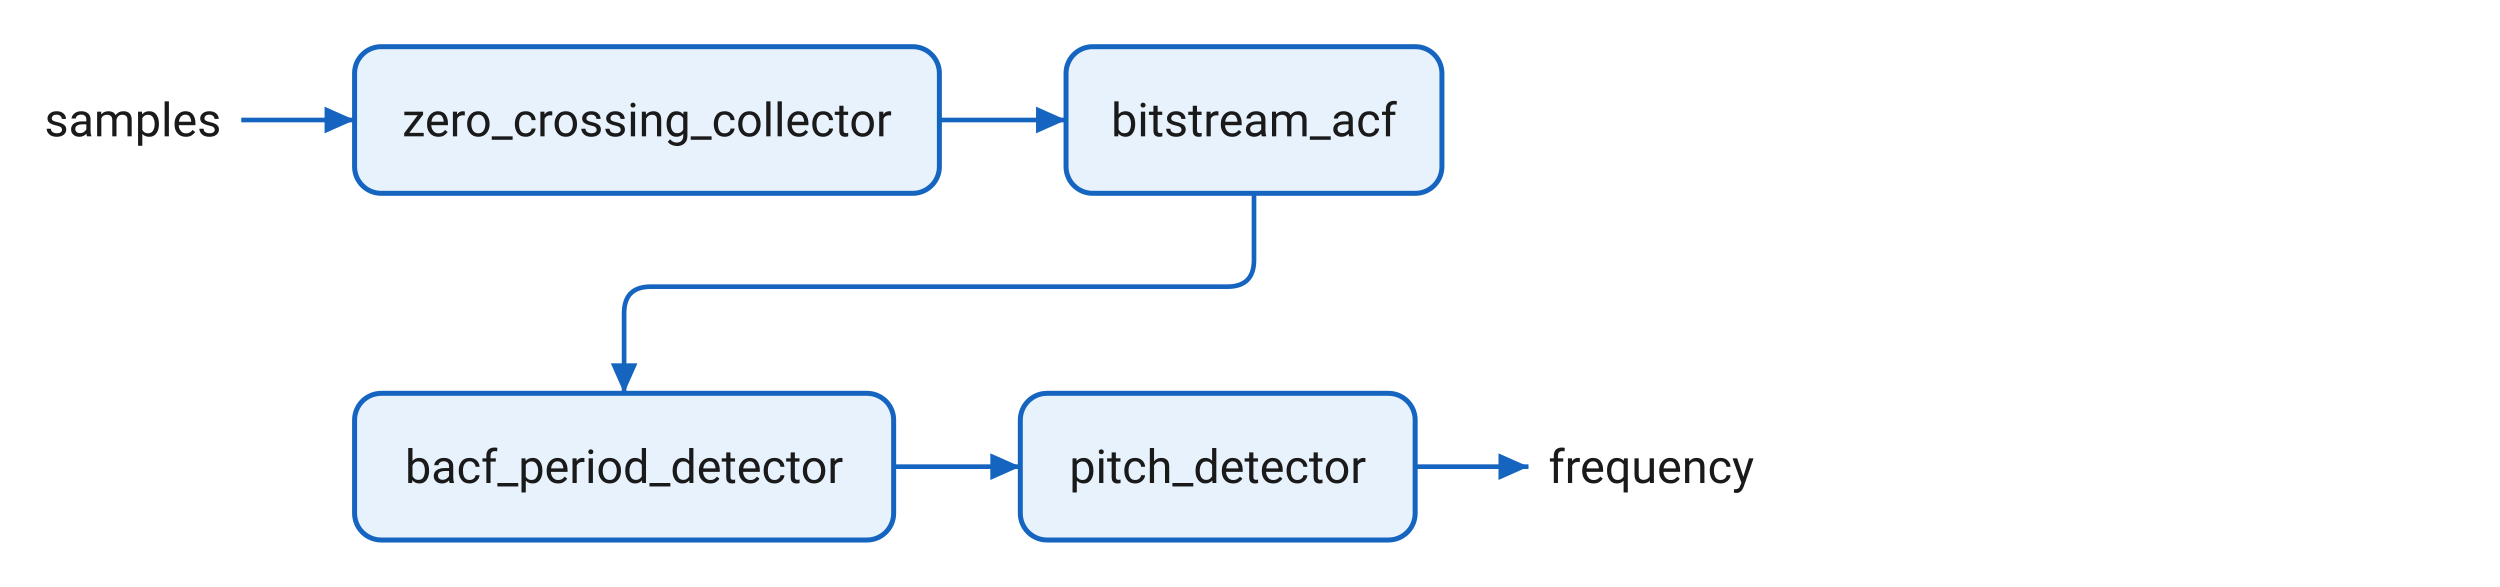
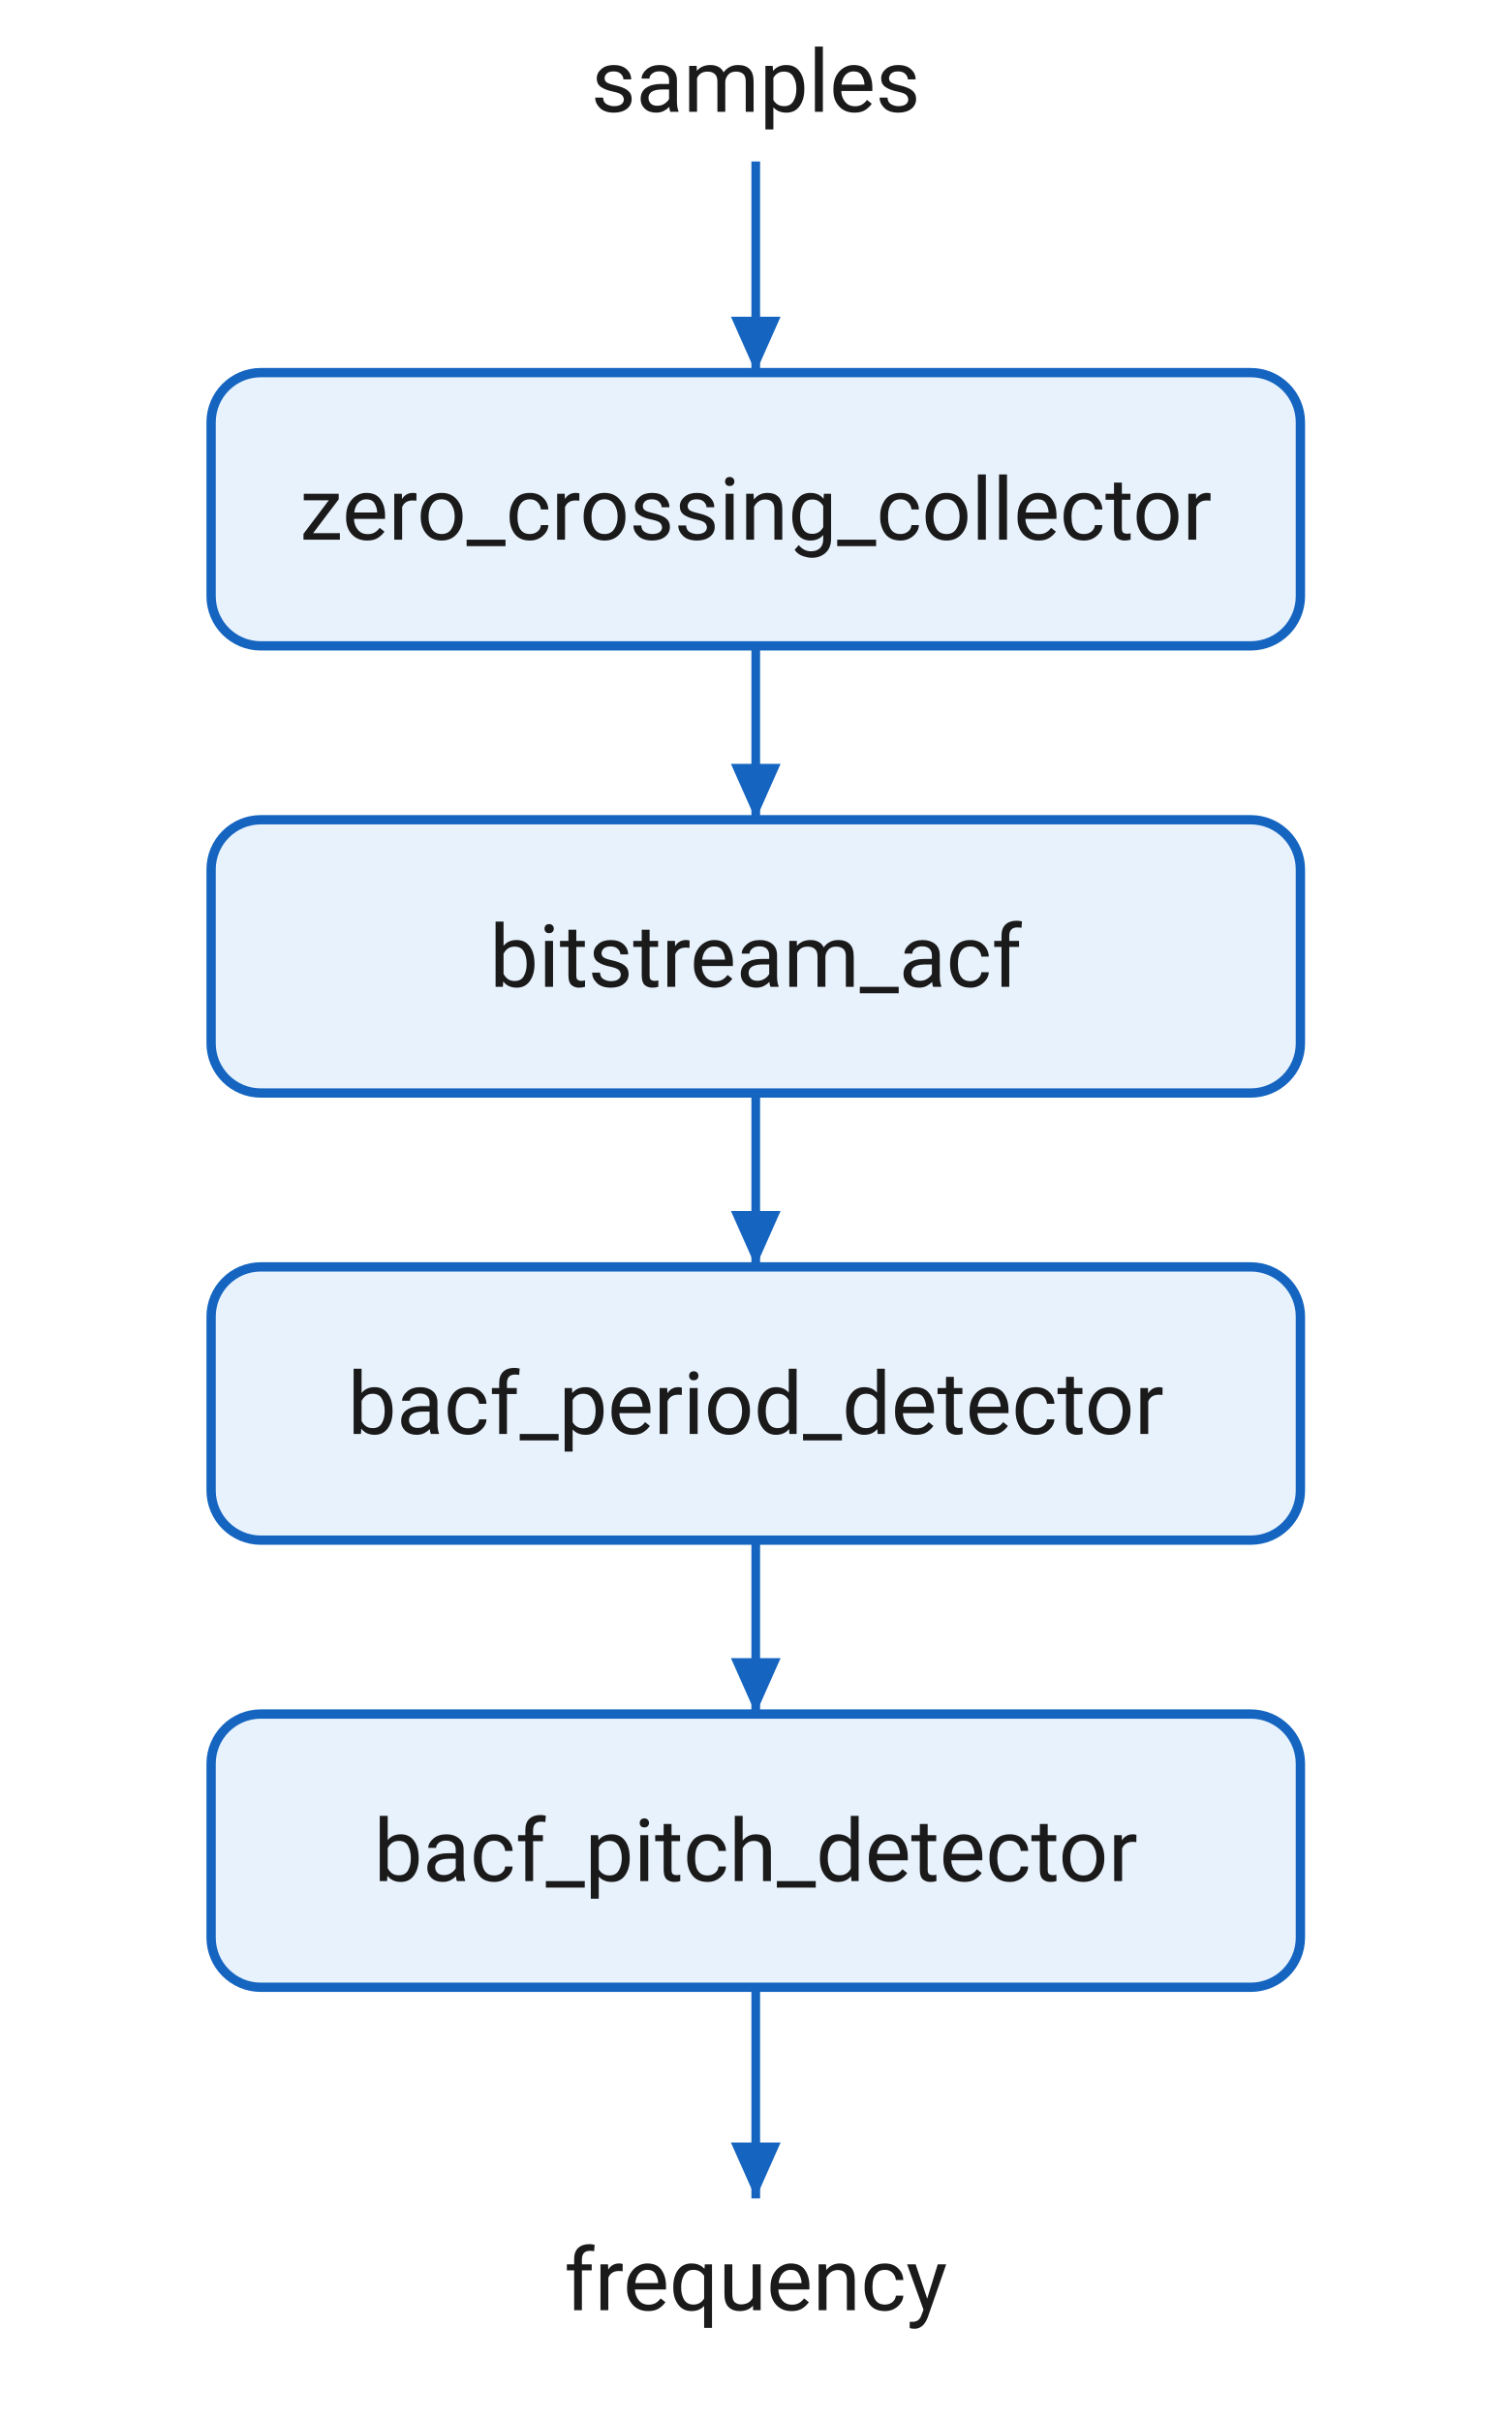
- <svg xmlns="http://www.w3.org/2000/svg" width="750" height="176" viewBox="0 0 750 176" font-family="-apple-system, BlinkMacSystemFont, &quot;Segoe UI&quot;, Roboto, Helvetica, Arial, sans-serif, &quot;Apple Color Emoji&quot;, &quot;Segoe UI Emoji&quot;, &quot;Segoe UI Symbol&quot;" font-size="14">
-   <rect x="106.375" y="14" width="175.438" height="44" rx="8" fill="#e8f2fd" stroke="#1565c0" stroke-width="1.5" />
-   <text x="194.094" y="40.9" text-anchor="middle" fill="#1a1a1a">zero_crossing_collector</text>
-   <rect x="319.812" y="14" width="112.766" height="44" rx="8" fill="#e8f2fd" stroke="#1565c0" stroke-width="1.5" />
-   <text x="376.195" y="40.9" text-anchor="middle" fill="#1a1a1a">bitstream_acf</text>
-   <rect x="106.375" y="118" width="161.719" height="44" rx="8" fill="#e8f2fd" stroke="#1565c0" stroke-width="1.5" />
-   <text x="187.234" y="144.9" text-anchor="middle" fill="#1a1a1a">bacf_period_detector</text>
-   <rect x="306.094" y="118" width="118.453" height="44" rx="8" fill="#e8f2fd" stroke="#1565c0" stroke-width="1.5" />
-   <text x="365.32" y="144.9" text-anchor="middle" fill="#1a1a1a">pitch_detector</text>
-   <line x1="72.375" y1="36" x2="106.375" y2="36" stroke="#1565c0" stroke-width="1.4" />
-   <line x1="281.812" y1="36" x2="319.812" y2="36" stroke="#1565c0" stroke-width="1.4" />
-   <path d="M 376.2 58 L 376.2 78 Q 376.2 86 368.2 86 L 195.23 86 Q 187.23 86 187.23 94 L 187.23 118" fill="none" stroke="#1565c0" stroke-width="1.4" />
-   <line x1="268.094" y1="140" x2="306.094" y2="140" stroke="#1565c0" stroke-width="1.4" />
-   <line x1="424.547" y1="140" x2="458.547" y2="140" stroke="#1565c0" stroke-width="1.4" />
-   <text x="66.375" y="40.9" text-anchor="end" fill="#1a1a1a">samples</text>
-   <text x="464.547" y="144.9" fill="#1a1a1a">frequency</text>
-   <polygon points="106.375,36 97.375,40 97.375,32" fill="#1565c0" />
-   <polygon points="319.812,36 310.812,40 310.812,32" fill="#1565c0" />
-   <polygon points="187.234,118 183.234,109 191.234,109" fill="#1565c0" />
-   <polygon points="306.094,140 297.094,144 297.094,136" fill="#1565c0" />
-   <polygon points="458.547,140 449.547,144 449.547,136" fill="#1565c0" />
+ <svg xmlns="http://www.w3.org/2000/svg" width="243.438" height="390" viewBox="0 0 243.438 390" font-family="-apple-system, BlinkMacSystemFont, &quot;Segoe UI&quot;, Roboto, Helvetica, Arial, sans-serif, &quot;Apple Color Emoji&quot;, &quot;Segoe UI Emoji&quot;, &quot;Segoe UI Symbol&quot;" font-size="14">
+   <rect x="34" y="60" width="175.438" height="44" rx="8" fill="#e8f2fd" stroke="#1565c0" stroke-width="1.5" />
+   <text x="121.719" y="86.9" text-anchor="middle" fill="#1a1a1a">zero_crossing_collector</text>
+   <rect x="34" y="132" width="175.438" height="44" rx="8" fill="#e8f2fd" stroke="#1565c0" stroke-width="1.5" />
+   <text x="121.719" y="158.9" text-anchor="middle" fill="#1a1a1a">bitstream_acf</text>
+   <rect x="34" y="204" width="175.438" height="44" rx="8" fill="#e8f2fd" stroke="#1565c0" stroke-width="1.5" />
+   <text x="121.719" y="230.9" text-anchor="middle" fill="#1a1a1a">bacf_period_detector</text>
+   <rect x="34" y="276" width="175.438" height="44" rx="8" fill="#e8f2fd" stroke="#1565c0" stroke-width="1.5" />
+   <text x="121.719" y="302.9" text-anchor="middle" fill="#1a1a1a">bacf_pitch_detector</text>
+   <line x1="121.719" y1="26" x2="121.719" y2="60" stroke="#1565c0" stroke-width="1.4" />
+   <line x1="121.719" y1="104" x2="121.719" y2="132" stroke="#1565c0" stroke-width="1.4" />
+   <line x1="121.719" y1="176" x2="121.719" y2="204" stroke="#1565c0" stroke-width="1.4" />
+   <line x1="121.719" y1="248" x2="121.719" y2="276" stroke="#1565c0" stroke-width="1.4" />
+   <line x1="121.719" y1="320" x2="121.719" y2="354" stroke="#1565c0" stroke-width="1.4" />
+   <text x="121.719" y="18" text-anchor="middle" fill="#1a1a1a">samples</text>
+   <text x="121.719" y="372" text-anchor="middle" fill="#1a1a1a">frequency</text>
+   <polygon points="121.719,60 117.719,51 125.719,51" fill="#1565c0" />
+   <polygon points="121.719,132 117.719,123 125.719,123" fill="#1565c0" />
+   <polygon points="121.719,204 117.719,195 125.719,195" fill="#1565c0" />
+   <polygon points="121.719,276 117.719,267 125.719,267" fill="#1565c0" />
+   <polygon points="121.719,354 117.719,345 125.719,345" fill="#1565c0" />
</svg>
